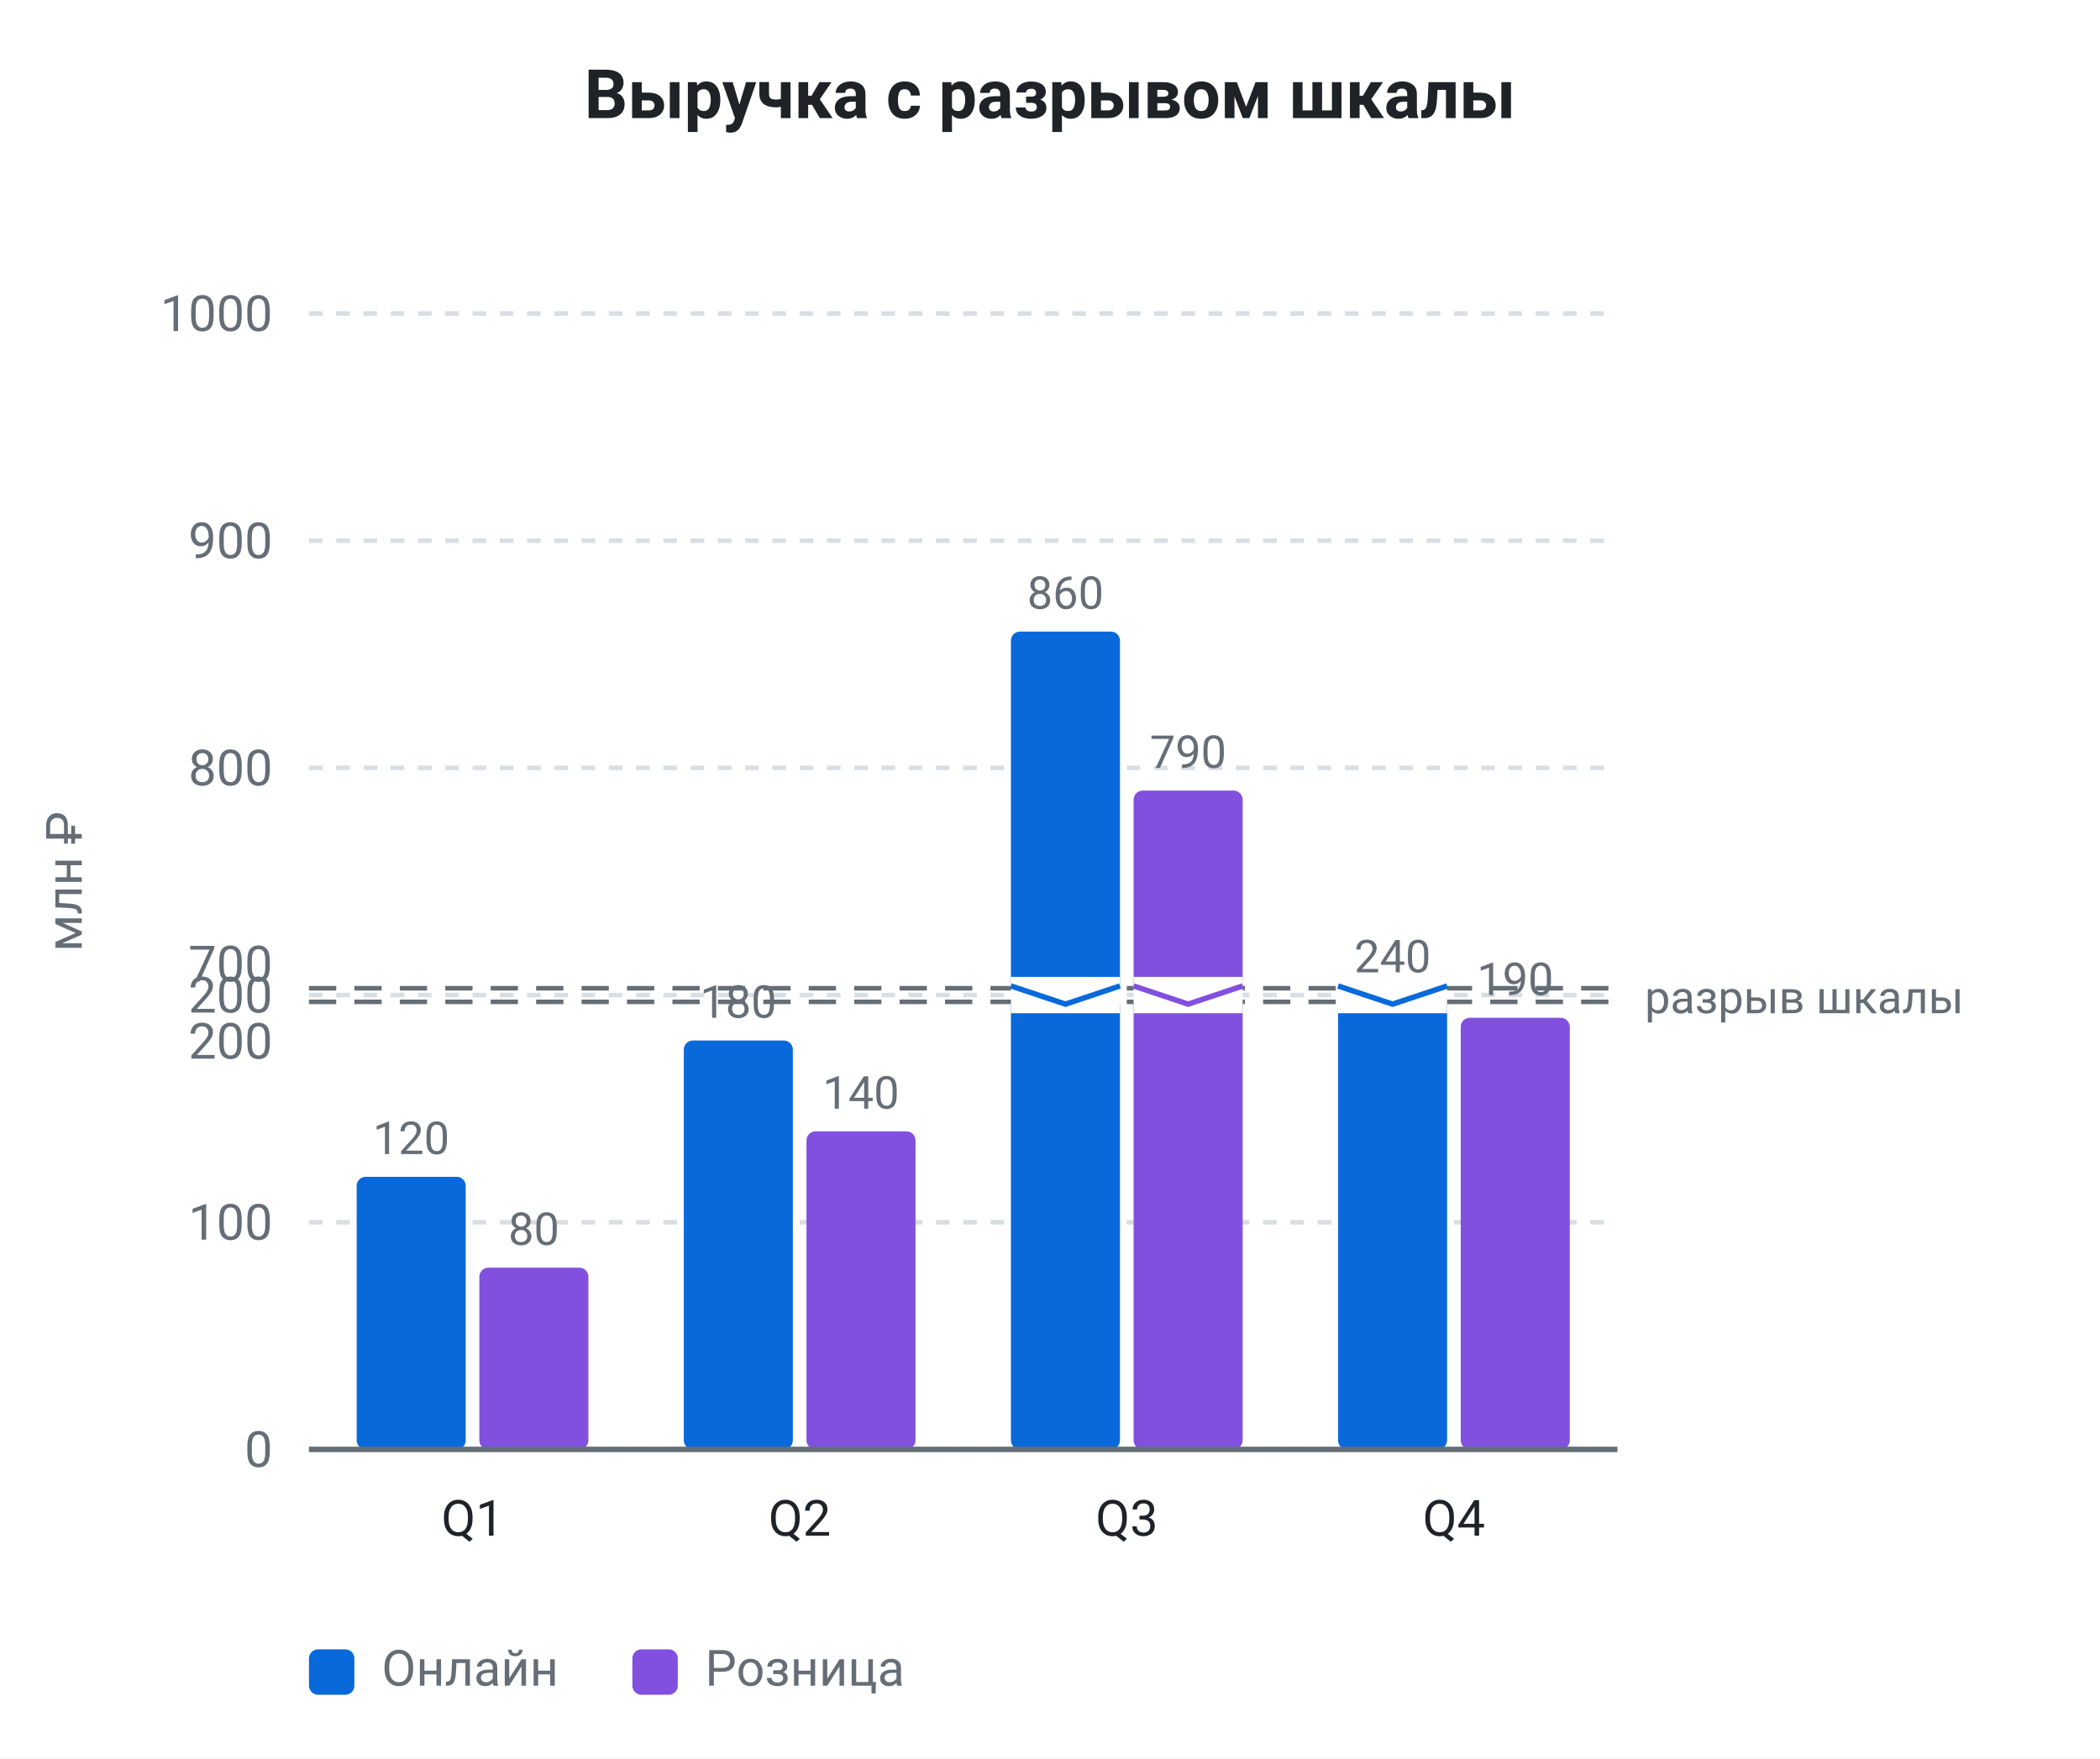
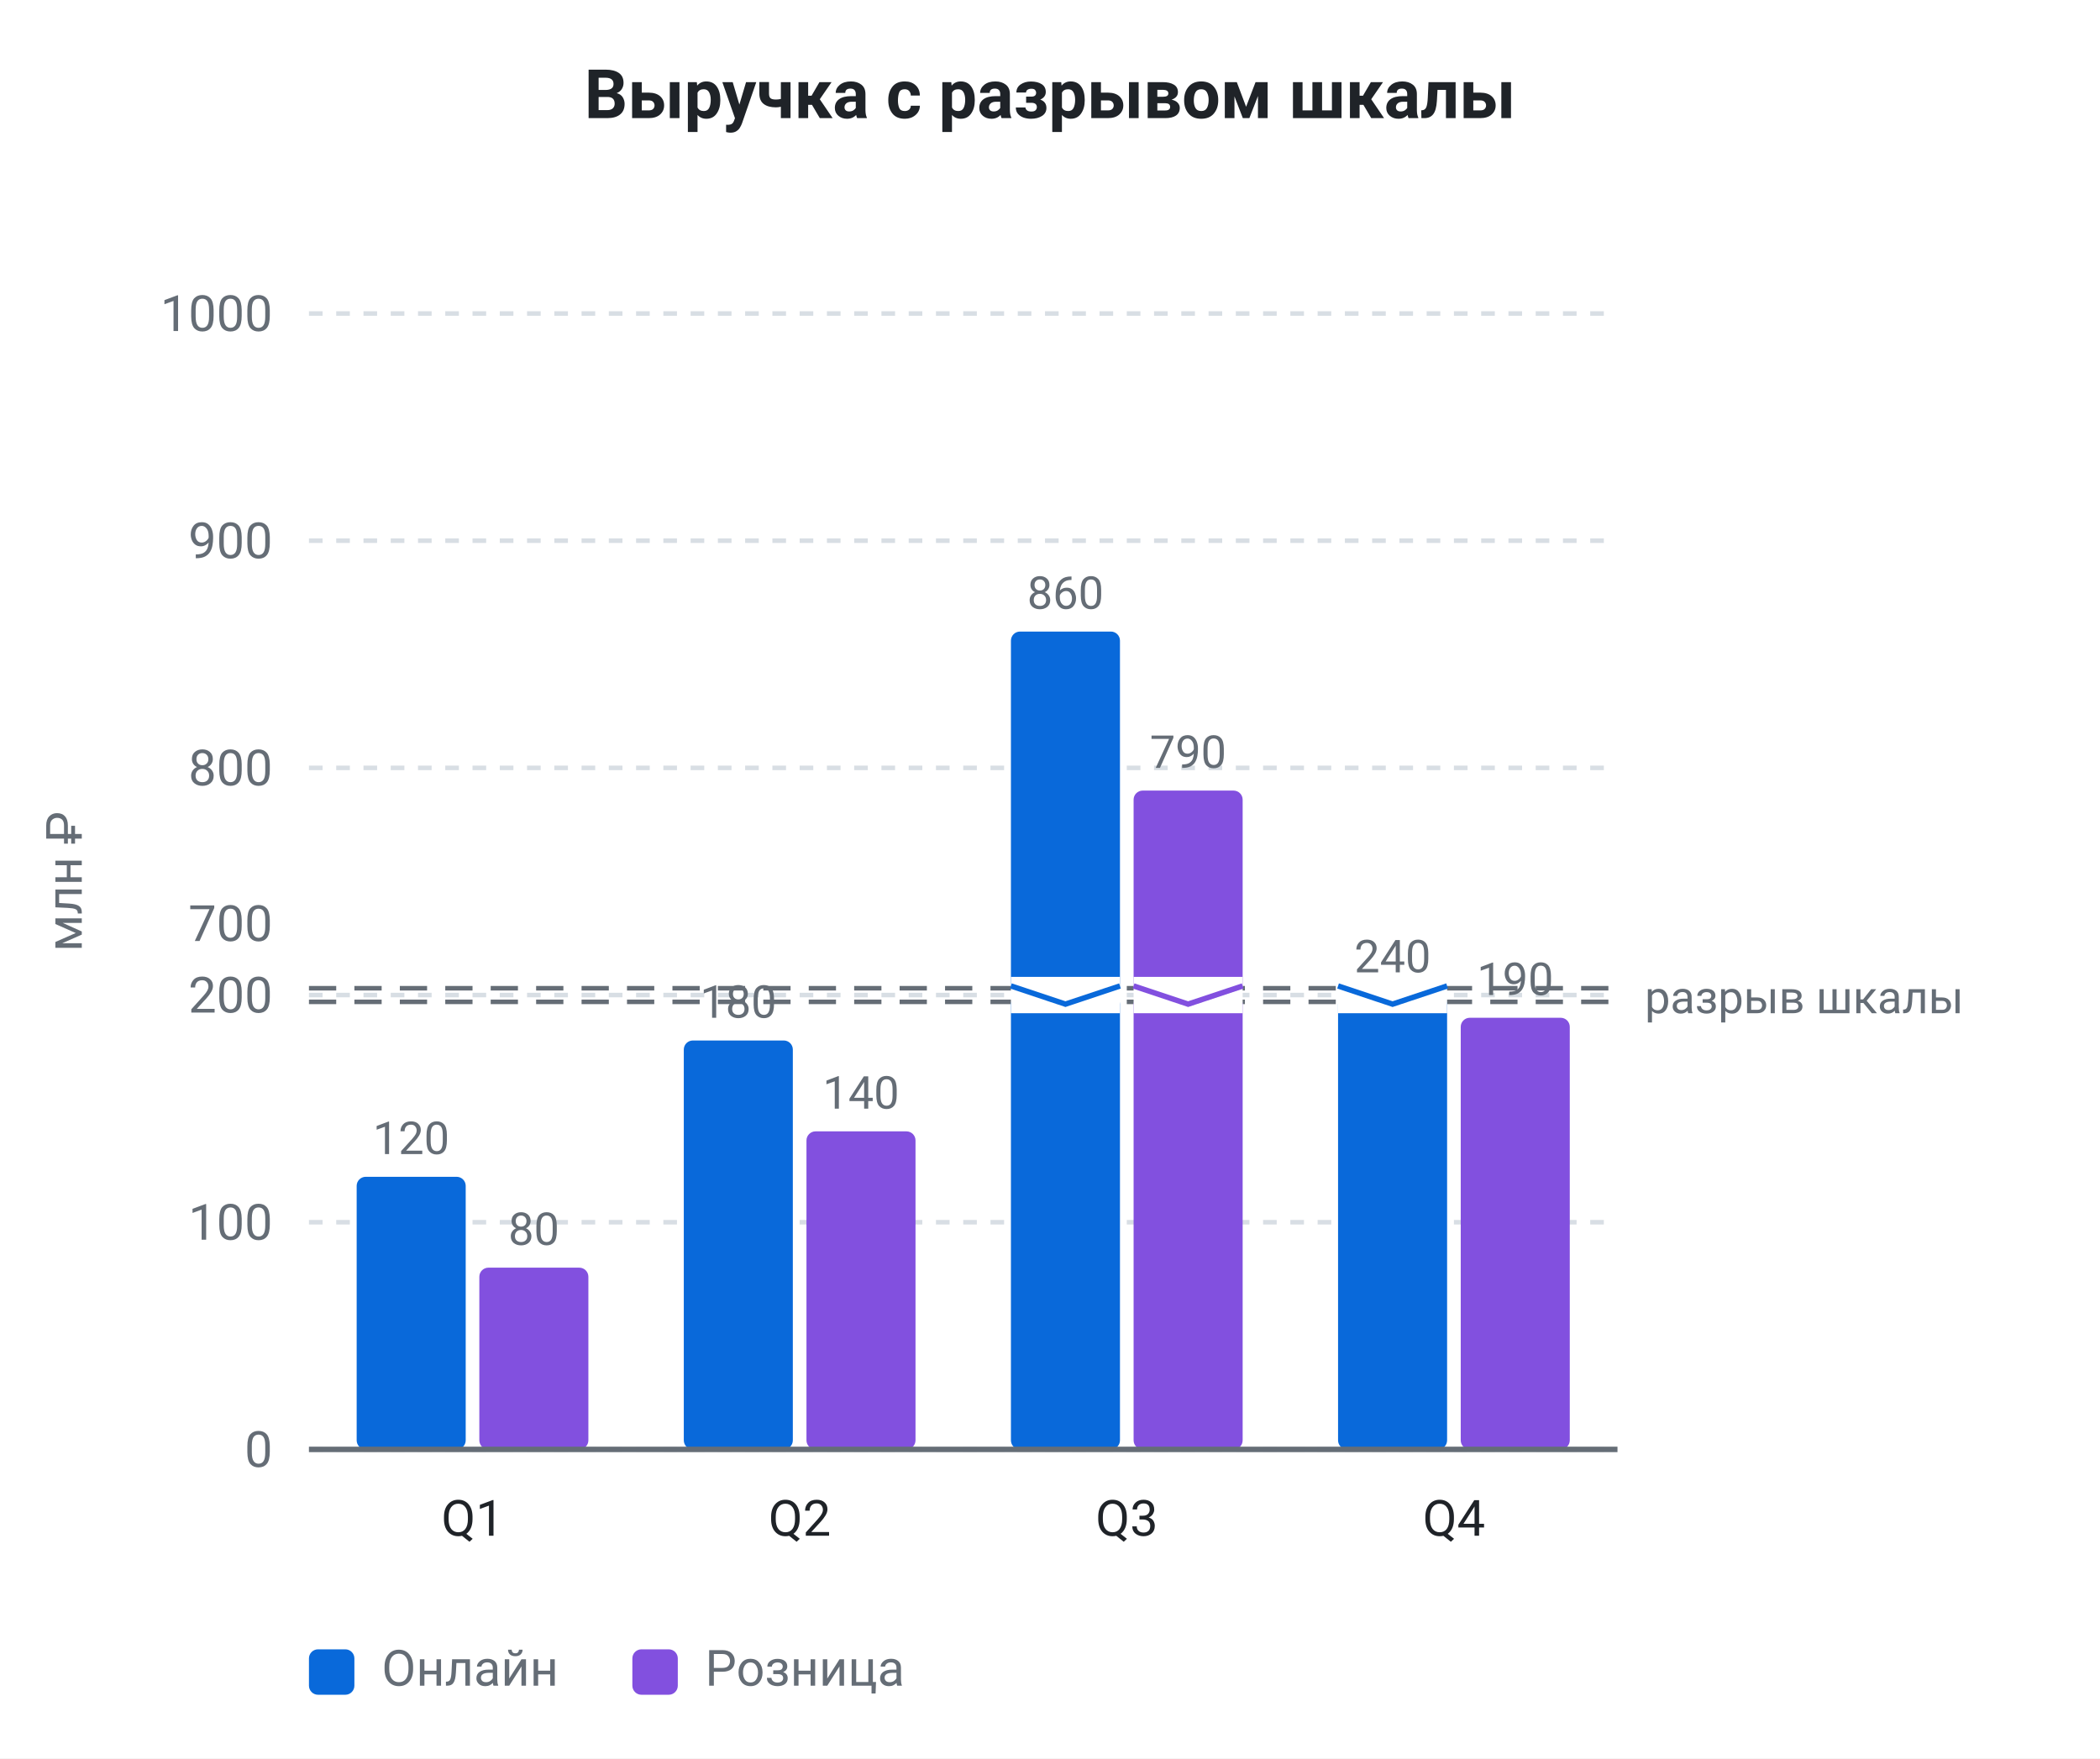
<svg xmlns="http://www.w3.org/2000/svg" viewBox="0 0 462.2 387" width="462.2" height="387" role="img" font-family="system-ui, -apple-system, &quot;Segoe UI&quot;, Roboto, sans-serif">
  <rect data-bg="canvas" x="0" y="0" width="462.2" height="387" fill="#ffffff" />
  <text x="231.1" y="26" fill="#1f2328" font-size="15" text-anchor="middle" font-weight="600">Выручка с разрывом шкалы</text>
  <line x1="68" y1="319" x2="356" y2="319" stroke="#d8dee4" stroke-width="1" stroke-dasharray="3 3" />
  <text x="60" y="322.85" fill="#656d76" font-size="11" text-anchor="end">0</text>
  <line x1="68" y1="269" x2="356" y2="269" stroke="#d8dee4" stroke-width="1" stroke-dasharray="3 3" />
  <text x="60" y="272.85" fill="#656d76" font-size="11" text-anchor="end">100</text>
  <line x1="68" y1="219" x2="356" y2="219" stroke="#d8dee4" stroke-width="1" stroke-dasharray="3 3" />
  <text x="60" y="222.85" fill="#656d76" font-size="11" text-anchor="end">200</text>
  <line x1="68" y1="169" x2="356" y2="169" stroke="#d8dee4" stroke-width="1" stroke-dasharray="3 3" />
  <text x="60" y="172.85" fill="#656d76" font-size="11" text-anchor="end">800</text>
  <line x1="68" y1="119" x2="356" y2="119" stroke="#d8dee4" stroke-width="1" stroke-dasharray="3 3" />
  <text x="60" y="122.85" fill="#656d76" font-size="11" text-anchor="end">900</text>
  <line x1="68" y1="69" x2="356" y2="69" stroke="#d8dee4" stroke-width="1" stroke-dasharray="3 3" />
  <text x="60" y="72.85" fill="#656d76" font-size="11" text-anchor="end">1000</text>
  <text x="18" y="194" fill="#656d76" font-size="11" text-anchor="middle" transform="rotate(-90 18 194)">млн ₽</text>
  <line x1="68" y1="217.5" x2="356" y2="217.5" stroke="#656d76" stroke-width="1" stroke-dasharray="6 4" data-break="1" />
  <line x1="68" y1="220.5" x2="356" y2="220.5" stroke="#656d76" stroke-width="1" stroke-dasharray="6 4" data-break="1" />
  <rect x="78.5" y="259" width="24" height="60" fill="#0969da" rx="2" data-bar="0-0" />
  <text x="90.5" y="254" fill="#656d76" font-size="10" text-anchor="middle">120</text>
  <rect x="105.5" y="279" width="24" height="40" fill="#8250df" rx="2" data-bar="0-1" />
  <text x="117.5" y="274" fill="#656d76" font-size="10" text-anchor="middle">80</text>
  <text x="104" y="338" fill="#1f2328" font-size="11" text-anchor="middle">Q1</text>
  <rect x="150.5" y="229" width="24" height="90" fill="#0969da" rx="2" data-bar="1-0" />
  <text x="162.5" y="224" fill="#656d76" font-size="10" text-anchor="middle">180</text>
  <rect x="177.5" y="249" width="24" height="70" fill="#8250df" rx="2" data-bar="1-1" />
  <text x="189.5" y="244" fill="#656d76" font-size="10" text-anchor="middle">140</text>
  <text x="176" y="338" fill="#1f2328" font-size="11" text-anchor="middle">Q2</text>
  <rect x="222.5" y="219" width="24" height="100" fill="#0969da" rx="2" data-bar="2-0" />
  <rect x="222.5" y="139" width="24" height="80" fill="#0969da" rx="2" data-bar="2-0" />
  <rect x="222.5" y="215" width="24" height="8" fill="#ffffff" data-break-gap="1" />
  <path d="M222.5 217 L234.5 221 L246.5 217" fill="none" stroke="#0969da" stroke-width="1.2" data-break-zigzag="1" />
  <text x="234.5" y="134" fill="#656d76" font-size="10" text-anchor="middle">860</text>
  <rect x="249.5" y="219" width="24" height="100" fill="#8250df" rx="2" data-bar="2-1" />
  <rect x="249.5" y="174" width="24" height="45" fill="#8250df" rx="2" data-bar="2-1" />
  <rect x="249.5" y="215" width="24" height="8" fill="#ffffff" data-break-gap="1" />
  <path d="M249.5 217 L261.5 221 L273.5 217" fill="none" stroke="#8250df" stroke-width="1.2" data-break-zigzag="1" />
  <text x="261.5" y="169" fill="#656d76" font-size="10" text-anchor="middle">790</text>
  <text x="248" y="338" fill="#1f2328" font-size="11" text-anchor="middle">Q3</text>
  <rect x="294.5" y="219" width="24" height="100" fill="#0969da" rx="2" data-bar="3-0" />
  <rect x="294.5" y="215" width="24" height="8" fill="#ffffff" data-break-gap="1" />
  <path d="M294.5 217 L306.5 221 L318.5 217" fill="none" stroke="#0969da" stroke-width="1.2" data-break-zigzag="1" />
  <text x="306.5" y="214" fill="#656d76" font-size="10" text-anchor="middle">240</text>
  <rect x="321.5" y="224" width="24" height="95" fill="#8250df" rx="2" data-bar="3-1" />
  <text x="333.5" y="219" fill="#656d76" font-size="10" text-anchor="middle">190</text>
  <text x="320" y="338" fill="#1f2328" font-size="11" text-anchor="middle">Q4</text>
  <line x1="68" y1="319" x2="356" y2="319" stroke="#656d76" stroke-width="1.2" />
-   <text x="60" y="233" fill="#656d76" font-size="11" text-anchor="end" data-break-edge="after">200</text>
-   <text x="60" y="216" fill="#656d76" font-size="11" text-anchor="end" data-break-edge="before">700</text>
+   <text x="60" y="207.1" fill="#656d76" font-size="11" text-anchor="end" data-break-edge="before">700</text>
  <rect x="360" y="211" width="66.2" height="16" fill="#ffffff" data-break-text-bg="1" />
  <text x="362" y="223" fill="#656d76" font-size="10" text-anchor="start" data-break-label="1">разрыв шкалы</text>
  <rect x="68" y="363" width="10" height="10" fill="#0969da" rx="2" />
  <text x="84" y="371" fill="#656d76" font-size="11" text-anchor="start">Онлайн</text>
  <rect x="139.18" y="363" width="10" height="10" fill="#8250df" rx="2" />
  <text x="155.18" y="371" fill="#656d76" font-size="11" text-anchor="start">Розница</text>
</svg>
